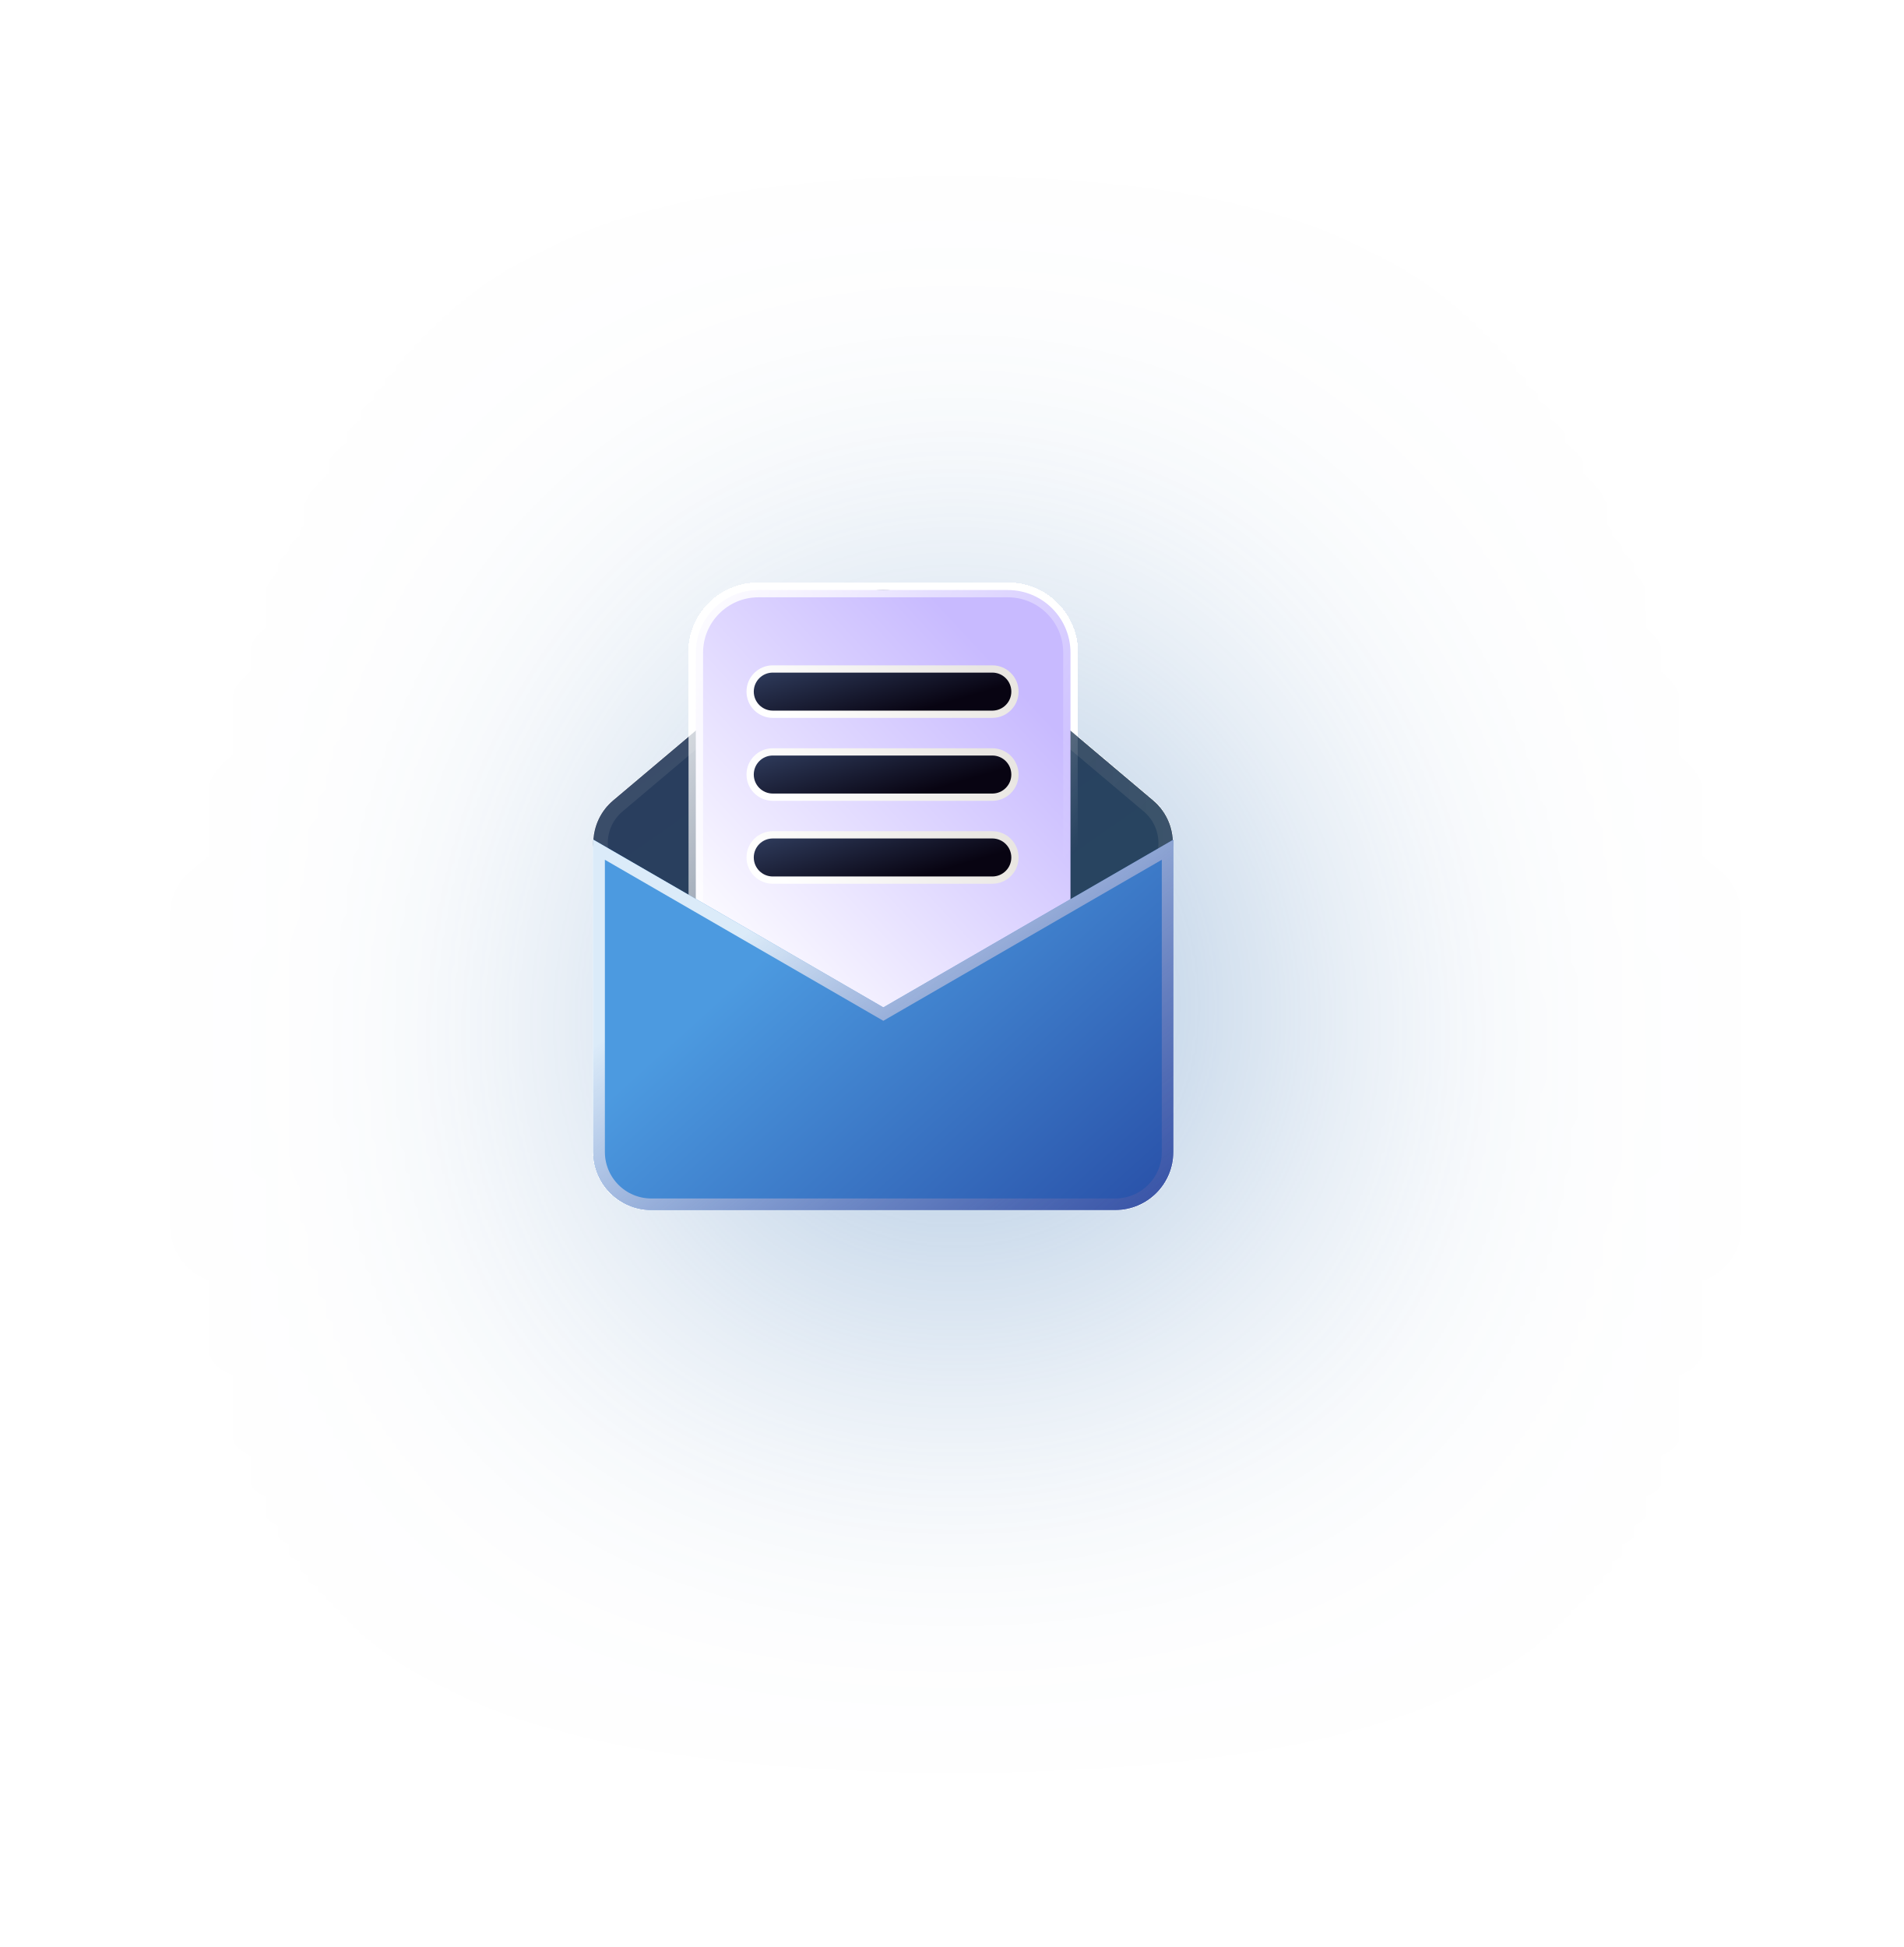
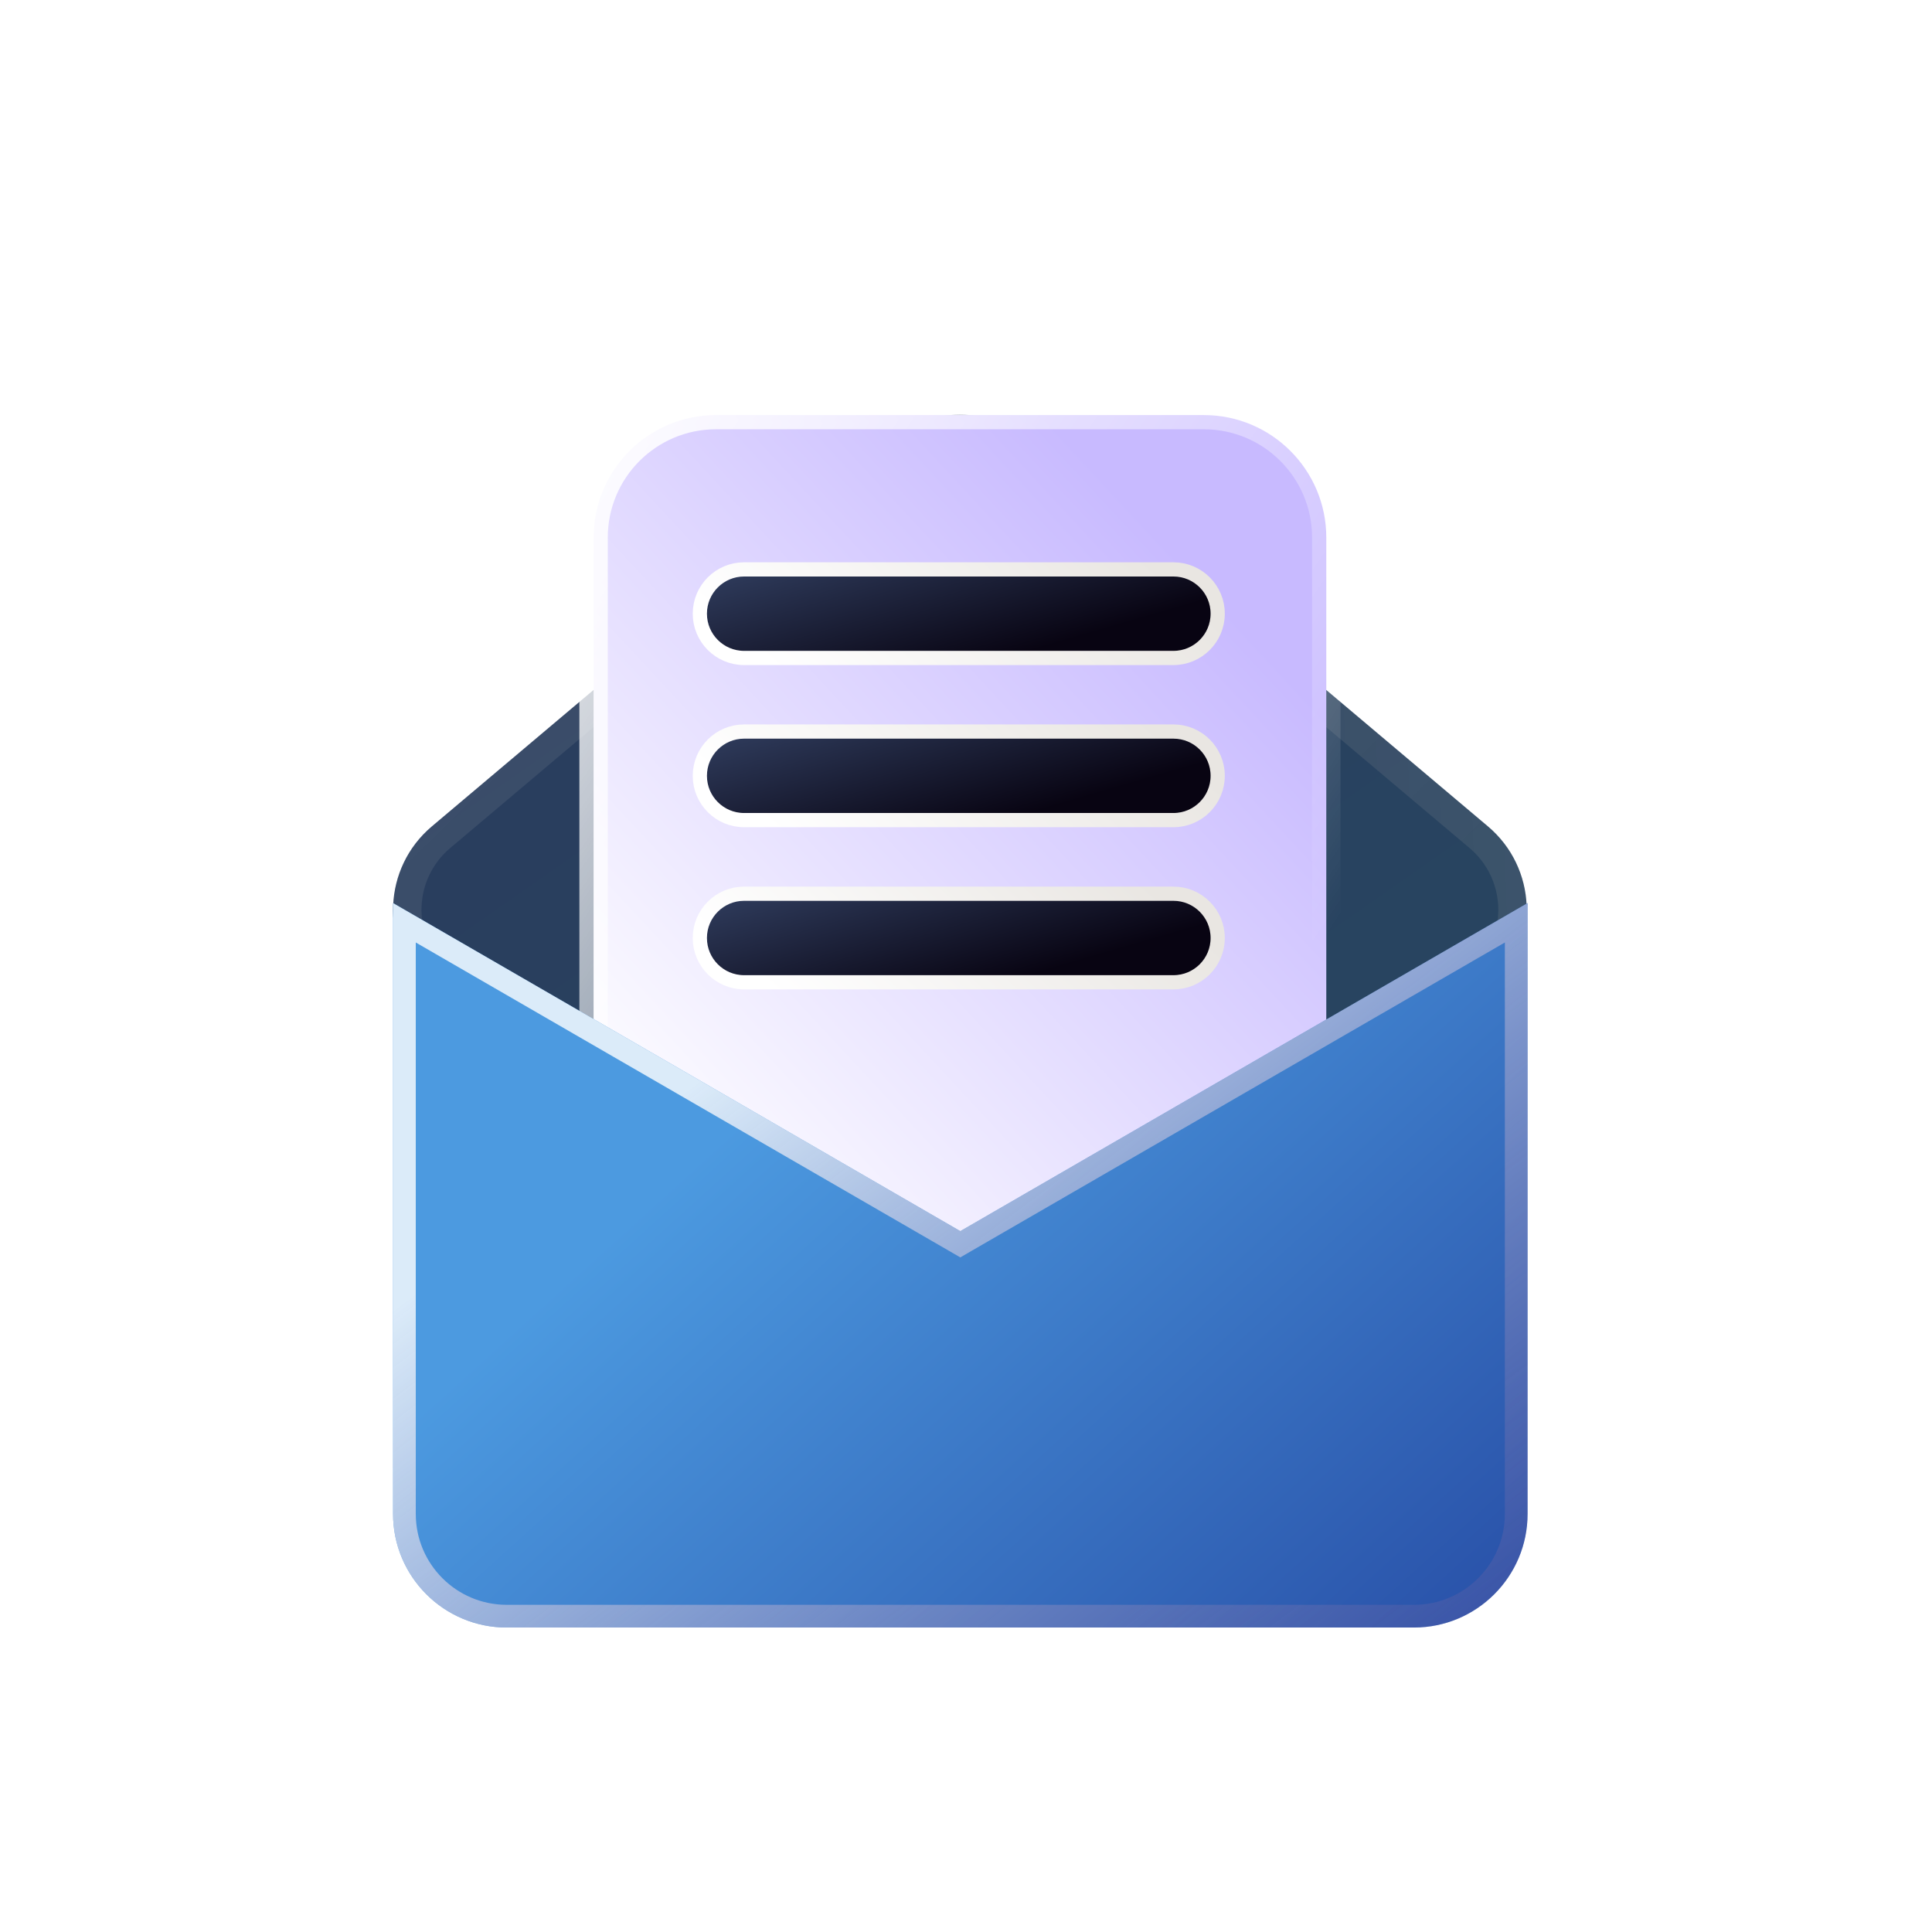
- <svg xmlns="http://www.w3.org/2000/svg" width="131" height="134" viewBox="0 0 131 134" fill="none">
-   <g filter="url(#filter0_d_2066_38534)">
-     <path d="M58.303 41.501C59.737 40.292 61.833 40.292 63.267 41.501L79.368 55.084C81.091 56.537 81.202 59.154 79.608 60.747L63.507 76.849C62.004 78.352 59.567 78.352 58.064 76.849L41.962 60.747C40.368 59.154 40.479 56.537 42.202 55.084L58.303 41.501Z" fill="url(#paint0_linear_2066_38534)" />
-     <path d="M58.626 41.883C59.873 40.831 61.697 40.831 62.944 41.883L79.046 55.466C80.545 56.731 80.641 59.007 79.254 60.394L63.153 76.495C61.845 77.803 59.725 77.803 58.417 76.495L42.316 60.394C40.929 59.007 41.025 56.731 42.525 55.466L58.626 41.883Z" stroke="url(#paint1_linear_2066_38534)" stroke-opacity="0.1" />
-     <path d="M58.626 41.883C59.873 40.831 61.697 40.831 62.944 41.883L79.046 55.466C80.545 56.731 80.641 59.007 79.254 60.394L63.153 76.495C61.845 77.803 59.725 77.803 58.417 76.495L42.316 60.394C40.929 59.007 41.025 56.731 42.525 55.466L58.626 41.883Z" stroke="url(#paint2_linear_2066_38534)" stroke-opacity="0.1" />
-     <rect x="47.892" y="40.609" width="25.789" height="38.461" rx="4.311" fill="url(#paint3_linear_2066_38534)" stroke="url(#paint4_linear_2066_38534)" />
-     <rect x="51.632" y="46.041" width="18.227" height="3.117" rx="1.558" fill="url(#paint5_linear_2066_38534)" stroke="url(#paint6_linear_2066_38534)" stroke-width="0.5" />
-     <rect x="51.632" y="51.748" width="18.227" height="3.117" rx="1.558" fill="url(#paint7_linear_2066_38534)" stroke="url(#paint8_linear_2066_38534)" stroke-width="0.5" />
-     <rect x="51.632" y="57.456" width="18.227" height="3.117" rx="1.558" fill="url(#paint9_linear_2066_38534)" stroke="url(#paint10_linear_2066_38534)" stroke-width="0.5" />
-     <path d="M40.834 57.785L60.8 69.332L80.766 57.785V79.284C80.766 81.493 78.975 83.284 76.766 83.284H44.834C42.625 83.284 40.834 81.493 40.834 79.284V57.785Z" fill="url(#paint11_linear_2066_38534)" />
-     <path d="M61 69.678L80.366 58.479V79.284C80.366 81.272 78.754 82.884 76.766 82.884H44.834C42.846 82.884 41.234 81.272 41.234 79.284V58.479L60.6 69.678L60.8 69.794L61 69.678Z" stroke="url(#paint12_linear_2066_38534)" stroke-opacity="0.8" stroke-width="0.8" />
-   </g>
+ <svg xmlns="http://www.w3.org/2000/svg" width="68" height="68" viewBox="0 0 68 68" fill="none">
+   <path d="M31.303 15.501C32.737 14.292 34.833 14.292 36.267 15.501L52.368 29.084C54.091 30.537 54.202 33.154 52.608 34.747L36.507 50.849C35.004 52.352 32.567 52.352 31.064 50.849L14.962 34.747C13.368 33.154 13.479 30.537 15.202 29.084L31.303 15.501Z" fill="url(#paint0_linear_544_78890)" />
+   <path d="M31.626 15.883C32.873 14.831 34.697 14.831 35.944 15.883L52.046 29.466C53.545 30.731 53.641 33.007 52.255 34.394L36.153 50.495C34.845 51.803 32.725 51.803 31.417 50.495L15.316 34.394C13.929 33.007 14.025 30.731 15.524 29.466L31.626 15.883Z" stroke="url(#paint1_linear_544_78890)" stroke-opacity="0.1" />
+   <path d="M31.626 15.883C32.873 14.831 34.697 14.831 35.944 15.883L52.046 29.466C53.545 30.731 53.641 33.007 52.255 34.394L36.153 50.495C34.845 51.803 32.725 51.803 31.417 50.495L15.316 34.394C13.929 33.007 14.025 30.731 15.524 29.466L31.626 15.883Z" stroke="url(#paint2_linear_544_78890)" stroke-opacity="0.1" />
+   <rect x="20.892" y="14.609" width="25.789" height="38.461" rx="4.311" fill="url(#paint3_linear_544_78890)" stroke="url(#paint4_linear_544_78890)" />
+   <rect x="24.632" y="20.041" width="18.227" height="3.117" rx="1.558" fill="url(#paint5_linear_544_78890)" stroke="url(#paint6_linear_544_78890)" stroke-width="0.5" />
+   <rect x="24.632" y="25.748" width="18.227" height="3.117" rx="1.558" fill="url(#paint7_linear_544_78890)" stroke="url(#paint8_linear_544_78890)" stroke-width="0.5" />
+   <rect x="24.632" y="31.456" width="18.227" height="3.117" rx="1.558" fill="url(#paint9_linear_544_78890)" stroke="url(#paint10_linear_544_78890)" stroke-width="0.5" />
+   <path d="M13.834 31.785L33.8 43.332L53.766 31.785V53.284C53.766 55.493 51.975 57.284 49.766 57.284H17.834C15.625 57.284 13.834 55.493 13.834 53.284V31.785Z" fill="url(#paint11_linear_544_78890)" />
+   <path d="M34 43.678L53.366 32.479V53.284C53.366 55.272 51.754 56.884 49.766 56.884H17.834C15.846 56.884 14.234 55.272 14.234 53.284V32.479L33.6 43.678L33.8 43.794L34 43.678Z" stroke="url(#paint12_linear_544_78890)" stroke-opacity="0.8" stroke-width="0.8" />
  <defs>
-     <filter id="filter0_d_2066_38534" x="0.834" y="0.109" width="129.932" height="133.175" filterUnits="userSpaceOnUse" color-interpolation-filters="sRGB">
-       <feFlood flood-opacity="0" result="BackgroundImageFix" />
-       <feColorMatrix in="SourceAlpha" type="matrix" values="0 0 0 0 0 0 0 0 0 0 0 0 0 0 0 0 0 0 127 0" result="hardAlpha" />
-       <feOffset dx="5" dy="5" />
-       <feGaussianBlur stdDeviation="22.5" />
-       <feComposite in2="hardAlpha" operator="out" />
-       <feColorMatrix type="matrix" values="0 0 0 0 0.251 0 0 0 0 0.478 0 0 0 0 0.722 0 0 0 0.5 0" />
-       <feBlend mode="normal" in2="BackgroundImageFix" result="effect1_dropShadow_2066_38534" />
-       <feBlend mode="normal" in="SourceGraphic" in2="effect1_dropShadow_2066_38534" result="shape" />
-     </filter>
-     <linearGradient id="paint0_linear_2066_38534" x1="55.839" y1="39.444" x2="75.798" y2="68.02" gradientUnits="userSpaceOnUse">
+     <linearGradient id="paint0_linear_544_78890" x1="28.838" y1="13.444" x2="48.798" y2="42.02" gradientUnits="userSpaceOnUse">
      <stop stop-color="#293C5D" />
      <stop offset="1" stop-color="#284661" />
    </linearGradient>
-     <linearGradient id="paint1_linear_2066_38534" x1="44.051" y1="40.686" x2="68.956" y2="65.93" gradientUnits="userSpaceOnUse">
+     <linearGradient id="paint1_linear_544_78890" x1="17.051" y1="14.686" x2="41.956" y2="39.929" gradientUnits="userSpaceOnUse">
      <stop stop-color="white" />
      <stop offset="1" stop-color="#666666" />
    </linearGradient>
-     <linearGradient id="paint2_linear_2066_38534" x1="62.182" y1="67.675" x2="90.226" y2="66.775" gradientUnits="userSpaceOnUse">
+     <linearGradient id="paint2_linear_544_78890" x1="35.182" y1="41.675" x2="63.226" y2="40.775" gradientUnits="userSpaceOnUse">
      <stop stop-color="white" stop-opacity="0" />
      <stop offset="1" stop-color="white" />
    </linearGradient>
-     <linearGradient id="paint3_linear_2066_38534" x1="47.392" y1="64.84" x2="68.3" y2="45.396" gradientUnits="userSpaceOnUse">
+     <linearGradient id="paint3_linear_544_78890" x1="20.392" y1="38.84" x2="41.3" y2="19.396" gradientUnits="userSpaceOnUse">
      <stop stop-color="white" />
      <stop offset="1" stop-color="#C8BAFF" />
    </linearGradient>
-     <linearGradient id="paint4_linear_2066_38534" x1="47.392" y1="37.317" x2="75.486" y2="56.326" gradientUnits="userSpaceOnUse">
+     <linearGradient id="paint4_linear_544_78890" x1="20.392" y1="11.317" x2="48.486" y2="30.326" gradientUnits="userSpaceOnUse">
      <stop stop-color="white" />
      <stop offset="1" stop-color="white" stop-opacity="0" />
    </linearGradient>
-     <linearGradient id="paint5_linear_2066_38534" x1="37.783" y1="41.827" x2="42.462" y2="57.927" gradientUnits="userSpaceOnUse">
+     <linearGradient id="paint5_linear_544_78890" x1="10.783" y1="15.827" x2="15.462" y2="31.927" gradientUnits="userSpaceOnUse">
      <stop offset="0.14" stop-color="#5775A9" />
      <stop offset="0.83" stop-color="#080412" />
    </linearGradient>
-     <linearGradient id="paint6_linear_2066_38534" x1="71.5" y1="49.408" x2="63.701" y2="58.047" gradientUnits="userSpaceOnUse">
+     <linearGradient id="paint6_linear_544_78890" x1="44.5" y1="23.408" x2="36.701" y2="32.047" gradientUnits="userSpaceOnUse">
      <stop stop-color="#E9E6E2" />
      <stop offset="1" stop-color="white" />
    </linearGradient>
-     <linearGradient id="paint7_linear_2066_38534" x1="37.783" y1="47.535" x2="42.462" y2="63.635" gradientUnits="userSpaceOnUse">
+     <linearGradient id="paint7_linear_544_78890" x1="10.783" y1="21.535" x2="15.462" y2="37.635" gradientUnits="userSpaceOnUse">
      <stop offset="0.14" stop-color="#5775A9" />
      <stop offset="0.83" stop-color="#080412" />
    </linearGradient>
-     <linearGradient id="paint8_linear_2066_38534" x1="71.5" y1="55.115" x2="63.701" y2="63.754" gradientUnits="userSpaceOnUse">
+     <linearGradient id="paint8_linear_544_78890" x1="44.5" y1="29.115" x2="36.701" y2="37.754" gradientUnits="userSpaceOnUse">
      <stop stop-color="#E9E6E2" />
      <stop offset="1" stop-color="white" />
    </linearGradient>
-     <linearGradient id="paint9_linear_2066_38534" x1="37.783" y1="53.242" x2="42.462" y2="69.342" gradientUnits="userSpaceOnUse">
+     <linearGradient id="paint9_linear_544_78890" x1="10.783" y1="27.242" x2="15.462" y2="43.342" gradientUnits="userSpaceOnUse">
      <stop offset="0.14" stop-color="#5775A9" />
      <stop offset="0.83" stop-color="#080412" />
    </linearGradient>
-     <linearGradient id="paint10_linear_2066_38534" x1="71.5" y1="60.823" x2="63.701" y2="69.462" gradientUnits="userSpaceOnUse">
+     <linearGradient id="paint10_linear_544_78890" x1="44.5" y1="34.823" x2="36.701" y2="43.462" gradientUnits="userSpaceOnUse">
      <stop stop-color="#E9E6E2" />
      <stop offset="1" stop-color="white" />
    </linearGradient>
-     <linearGradient id="paint11_linear_2066_38534" x1="58.5" y1="60.5" x2="80.919" y2="85.262" gradientUnits="userSpaceOnUse">
+     <linearGradient id="paint11_linear_544_78890" x1="31.5" y1="34.5" x2="53.919" y2="59.262" gradientUnits="userSpaceOnUse">
      <stop stop-color="#4C9AE0" />
      <stop offset="1" stop-color="#264BA4" />
    </linearGradient>
-     <linearGradient id="paint12_linear_2066_38534" x1="61" y1="57" x2="87.728" y2="92.721" gradientUnits="userSpaceOnUse">
+     <linearGradient id="paint12_linear_544_78890" x1="34" y1="31" x2="60.728" y2="66.721" gradientUnits="userSpaceOnUse">
      <stop stop-color="white" />
      <stop offset="1" stop-color="#3A227D" stop-opacity="0" />
    </linearGradient>
  </defs>
</svg>
